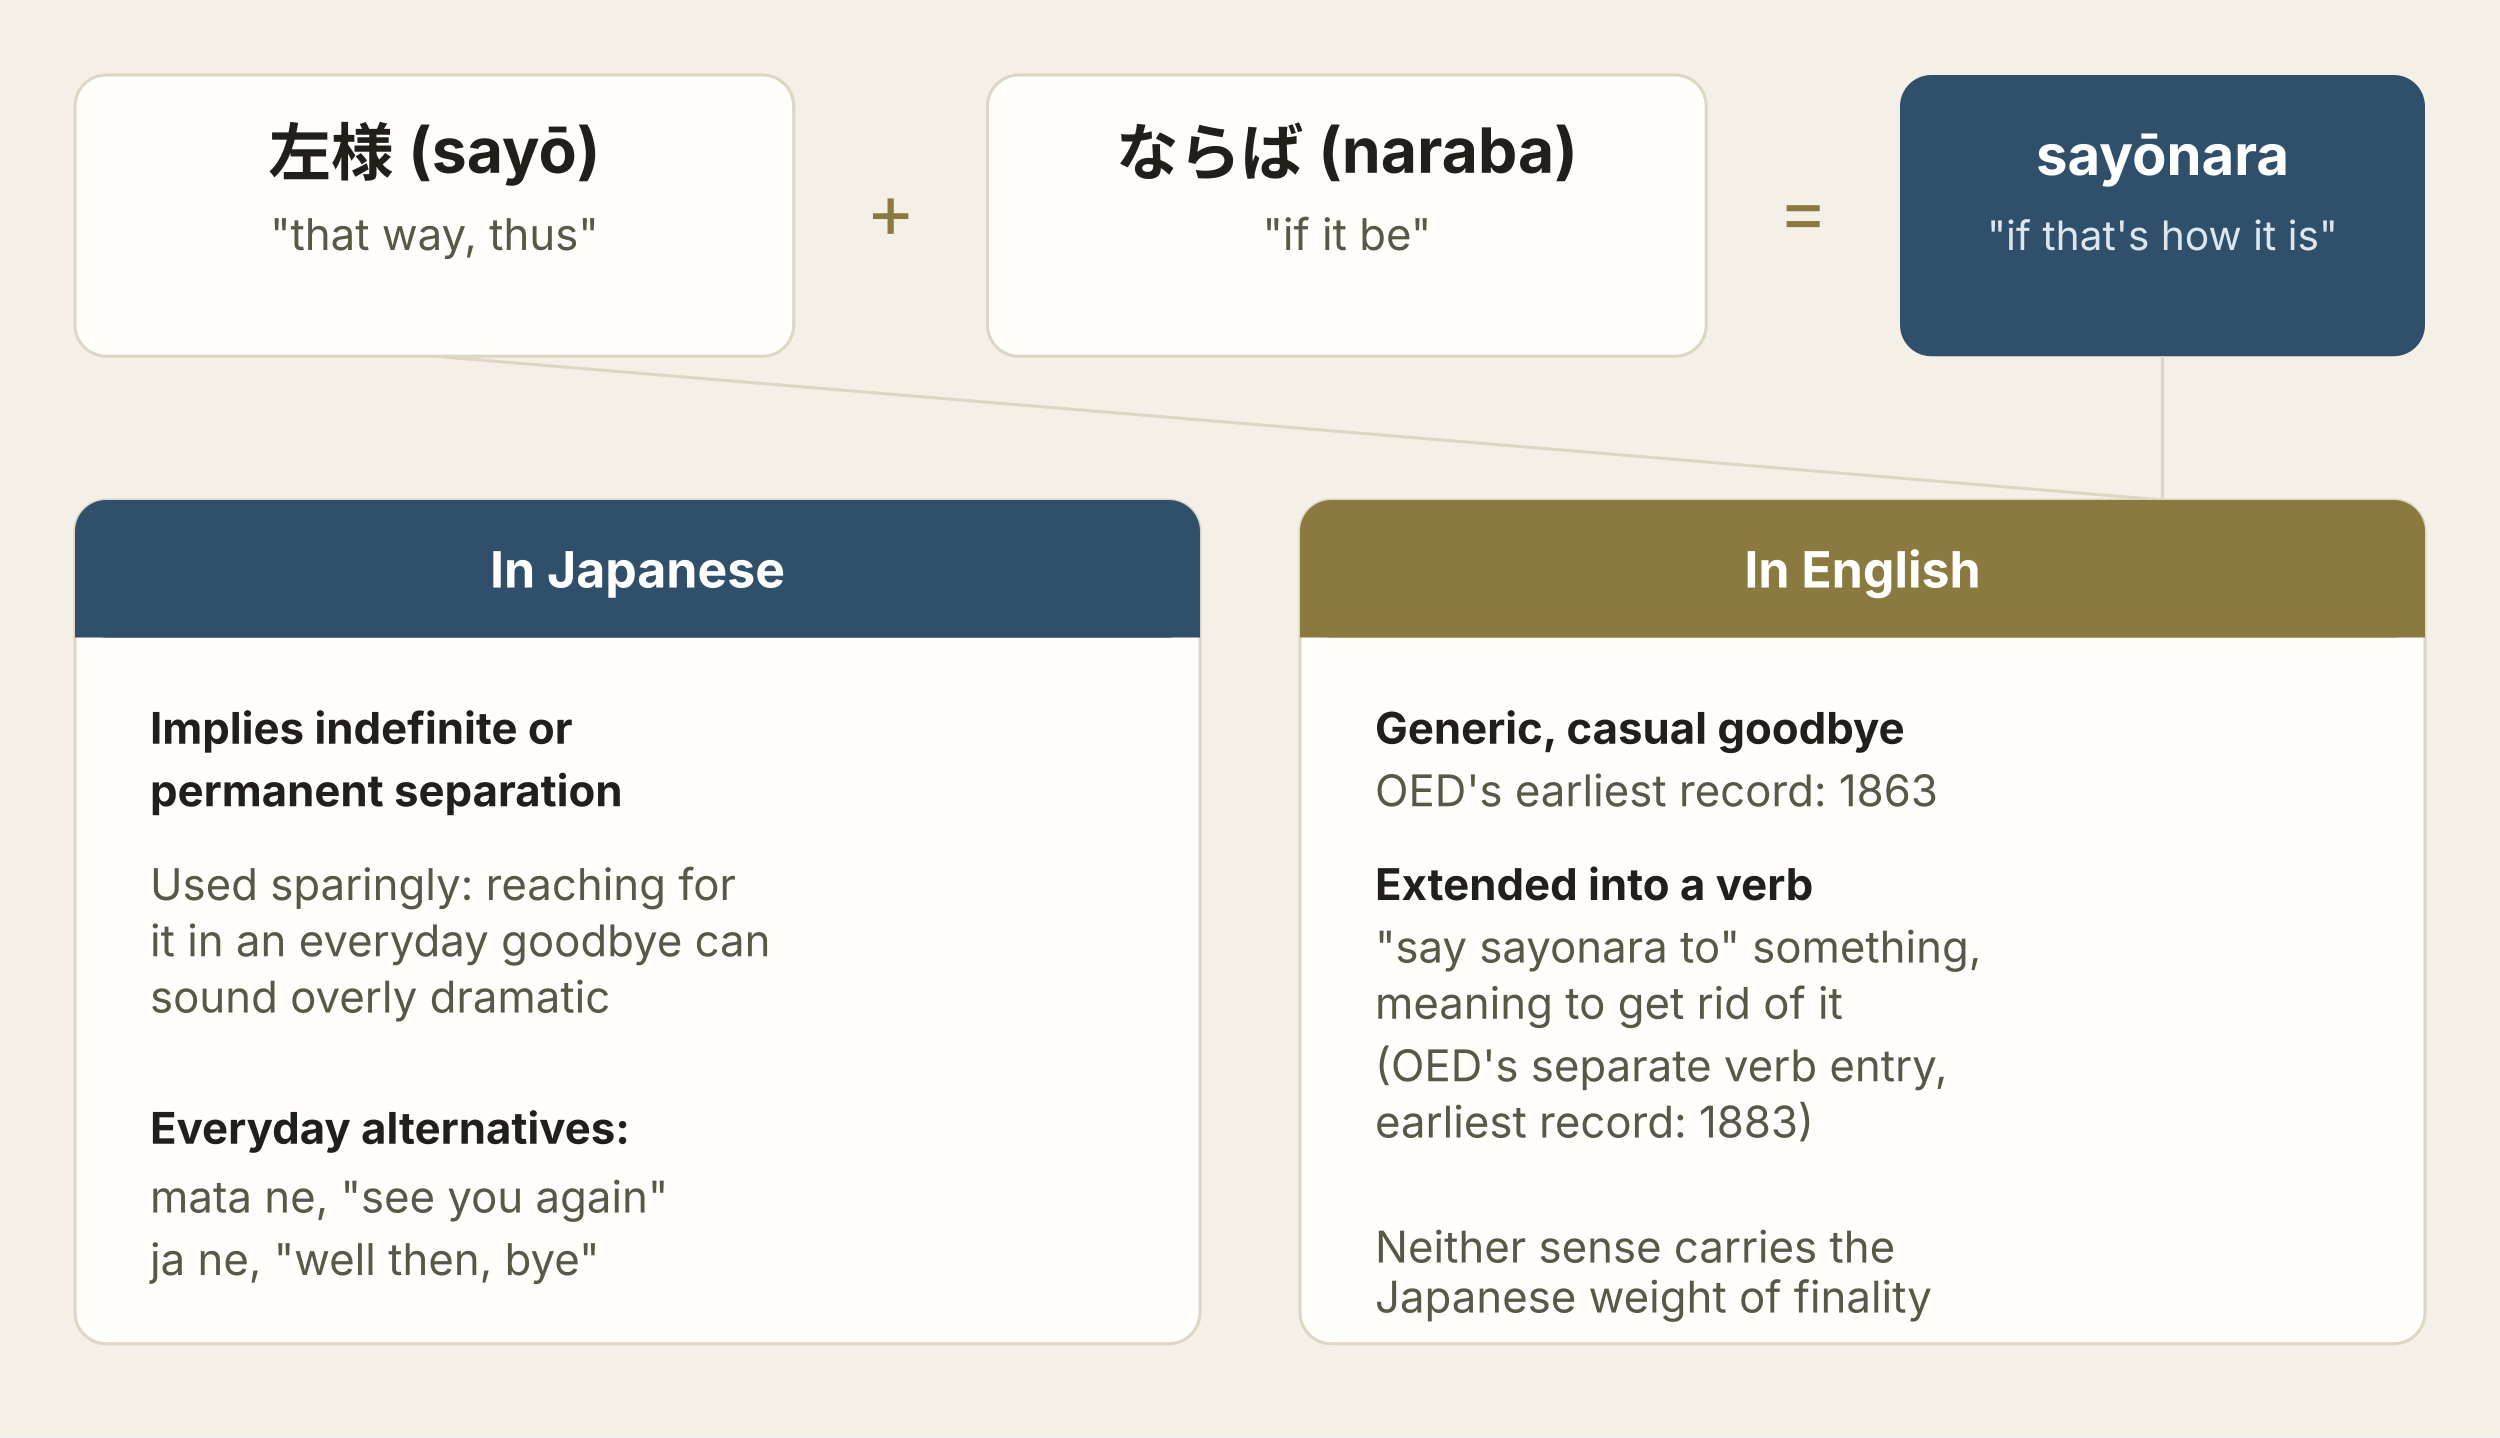
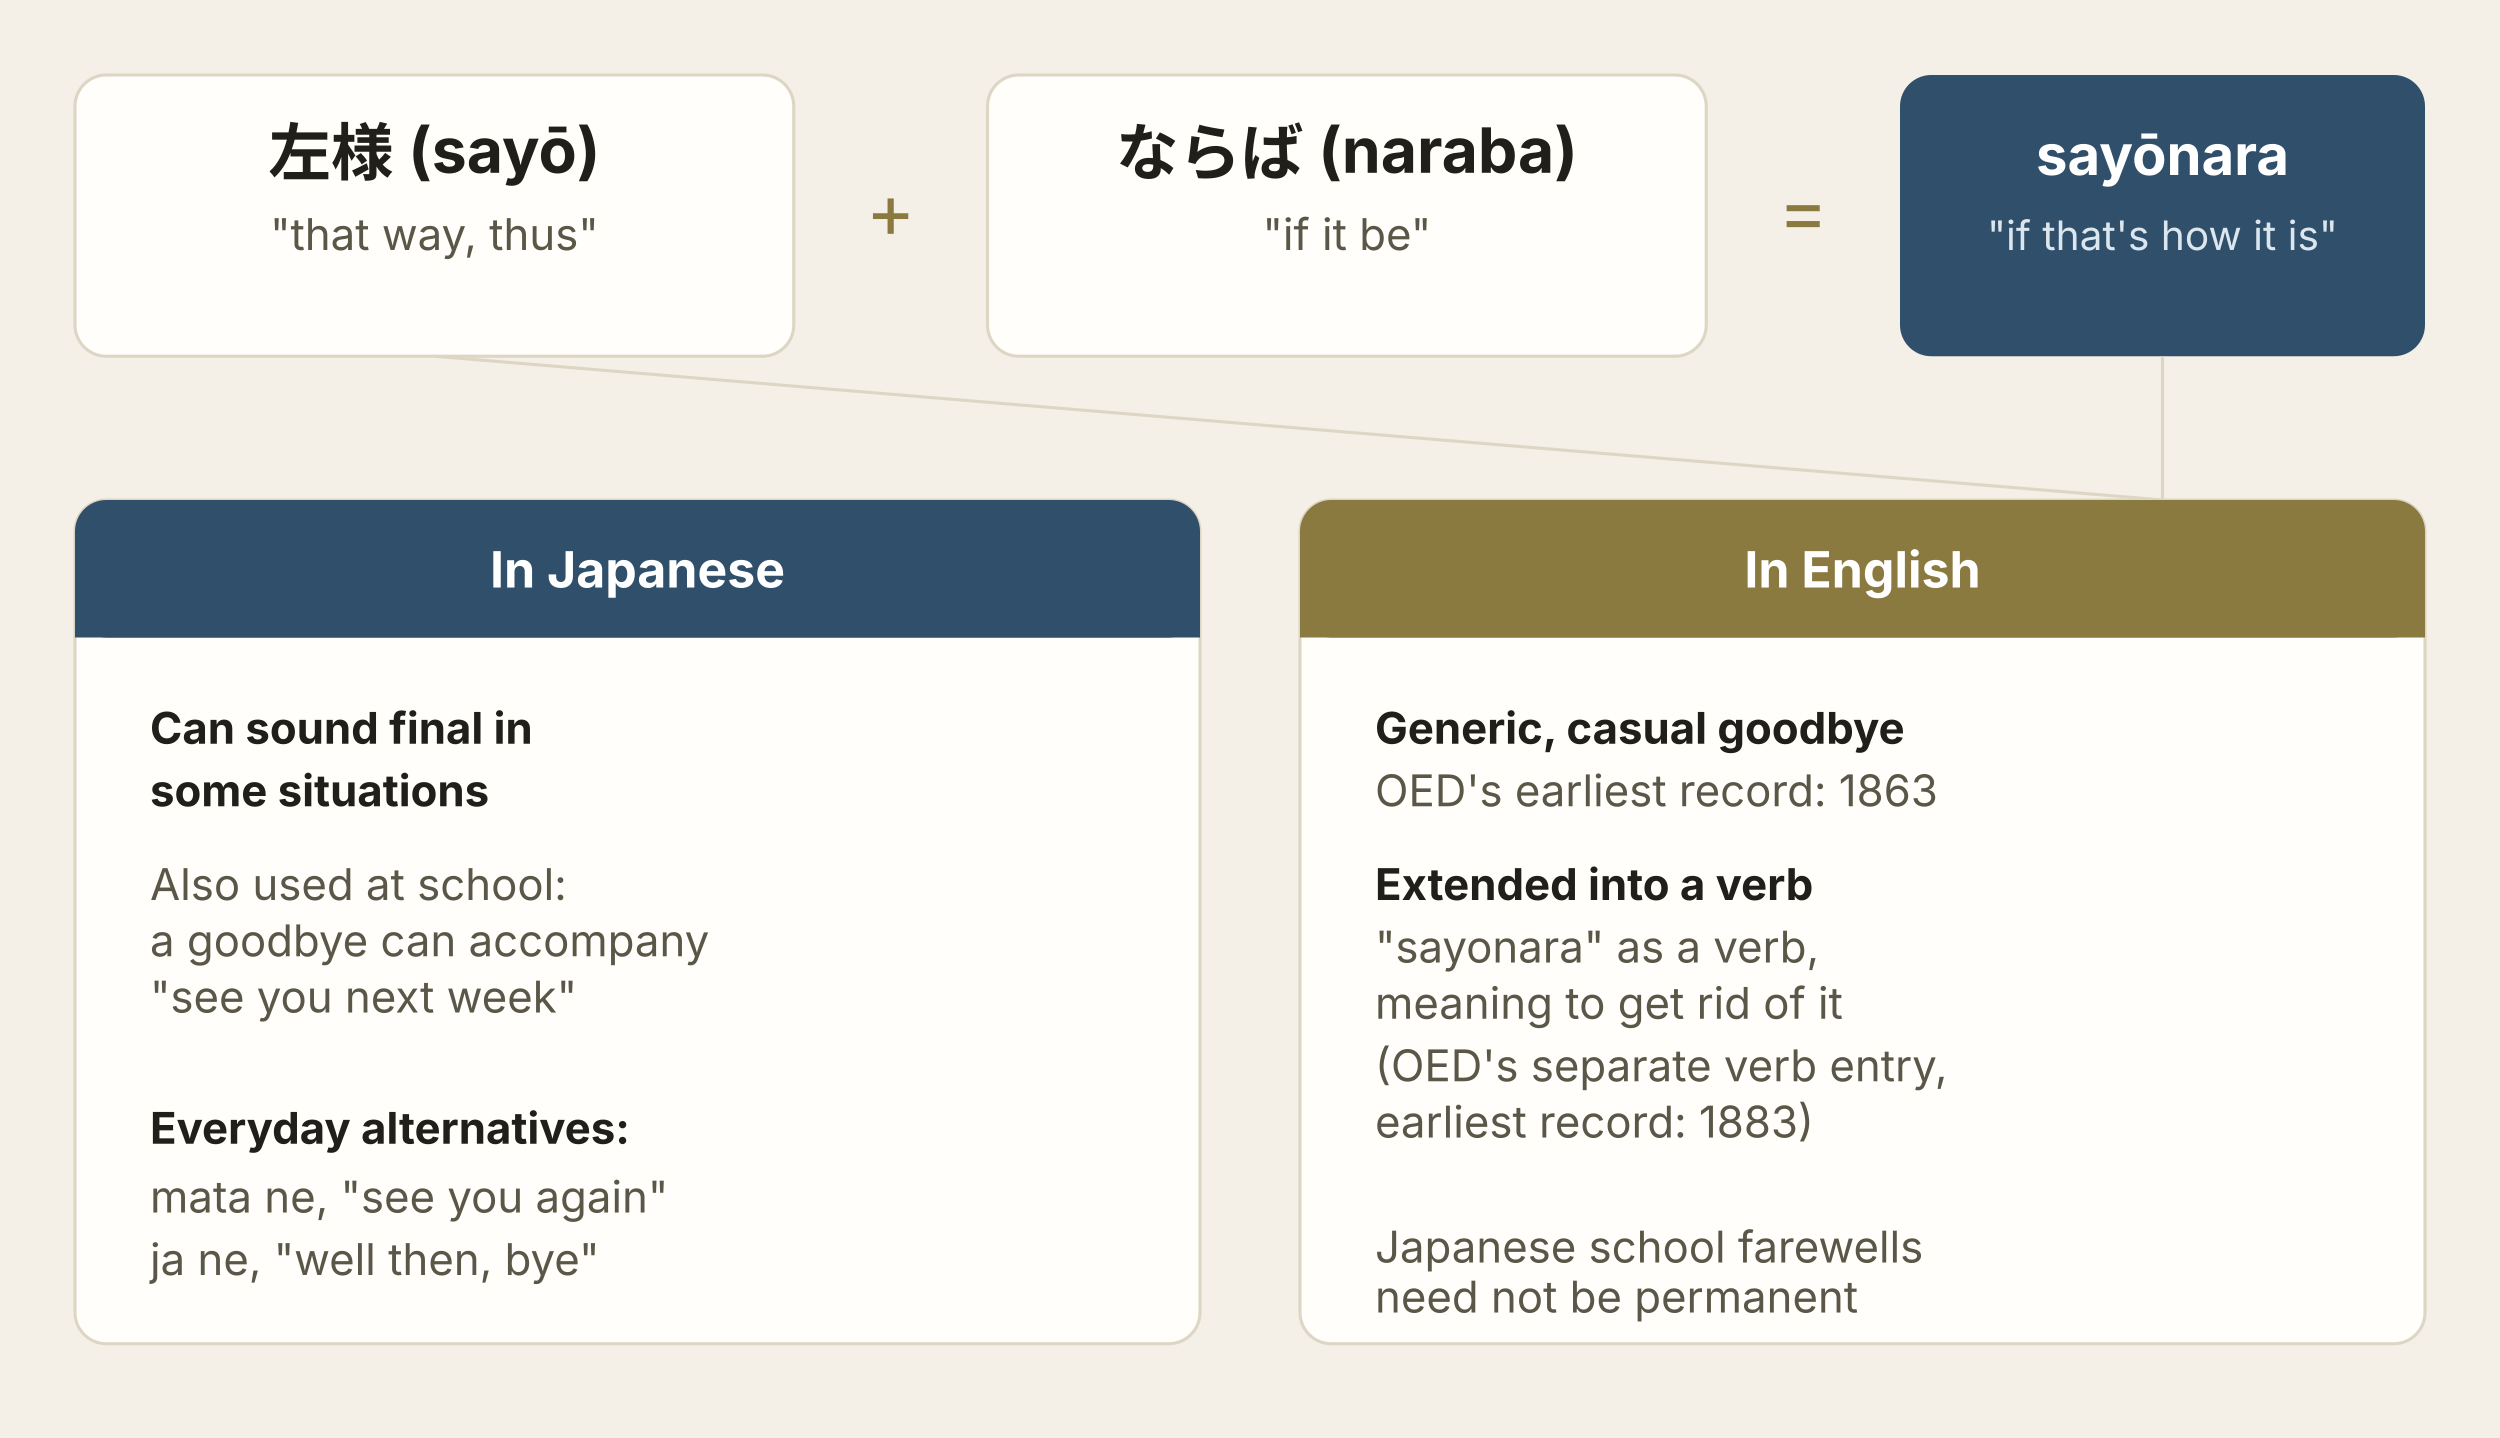
<svg xmlns="http://www.w3.org/2000/svg" viewBox="0 0 800 460" font-family="system-ui, -apple-system, sans-serif">
  <rect width="800" height="460" fill="#f4f0e8" />
  <rect x="24" y="24" width="230" height="90" rx="10" fill="#fffefa" stroke="#ddd6c4" />
  <text x="139" y="56" text-anchor="middle" font-size="20" font-weight="700" fill="#201f1a">左様 (sayō)</text>
  <text x="139" y="80" text-anchor="middle" font-size="14" fill="#5a5648">"that way, thus"</text>
  <text x="285" y="76" text-anchor="middle" font-size="24" fill="#8a7a3f">+</text>
  <rect x="316" y="24" width="230" height="90" rx="10" fill="#fffefa" stroke="#ddd6c4" />
  <text x="431" y="56" text-anchor="middle" font-size="20" font-weight="700" fill="#201f1a">ならば (naraba)</text>
  <text x="431" y="80" text-anchor="middle" font-size="14" fill="#5a5648">"if it be"</text>
  <text x="577" y="76" text-anchor="middle" font-size="24" fill="#8a7a3f">=</text>
  <rect x="608" y="24" width="168" height="90" rx="10" fill="#2f4f6b" />
  <text x="692" y="56" text-anchor="middle" font-size="18" font-weight="700" fill="#ffffff">sayōnara</text>
  <text x="692" y="80" text-anchor="middle" font-size="13" fill="#dce6ee">"if that's how it is"</text>
  <line x1="139" y1="114" x2="692" y2="160" stroke="#ddd6c4" stroke-width="1" />
  <line x1="692" y1="114" x2="692" y2="160" stroke="#ddd6c4" stroke-width="1" />
  <rect x="24" y="160" width="360" height="270" rx="10" fill="#fffefa" stroke="#ddd6c4" />
  <rect x="24" y="160" width="360" height="44" rx="10" fill="#2f4f6b" />
  <rect x="24" y="184" width="360" height="20" fill="#2f4f6b" />
  <text x="204" y="188" text-anchor="middle" fill="#ffffff" font-size="16" font-weight="700">In Japanese</text>
  <g fill="#201f1a" font-size="14">
-     <text x="48" y="238" font-weight="700">Implies indefinite or</text>
-     <text x="48" y="258" font-weight="700">permanent separation</text>
-     <text x="48" y="288" fill="#5a5648">Used sparingly: reaching for</text>
-     <text x="48" y="306" fill="#5a5648">it in an everyday goodbye can</text>
-     <text x="48" y="324" fill="#5a5648">sound overly dramatic</text>
+     <text x="48" y="238" font-weight="700">Can sound final in</text>
+     <text x="48" y="258" font-weight="700">some situations</text>
+     <text x="48" y="288" fill="#5a5648">Also used at school:</text>
+     <text x="48" y="306" fill="#5a5648">a goodbye can accompany</text>
+     <text x="48" y="324" fill="#5a5648">"see you next week"</text>
    <text x="48" y="366" font-weight="700">Everyday alternatives:</text>
    <text x="48" y="388" fill="#5a5648">mata ne, "see you again"</text>
    <text x="48" y="408" fill="#5a5648">ja ne, "well then, bye"</text>
  </g>
  <rect x="416" y="160" width="360" height="270" rx="10" fill="#fffefa" stroke="#ddd6c4" />
  <rect x="416" y="160" width="360" height="44" rx="10" fill="#8a7a3f" />
  <rect x="416" y="184" width="360" height="20" fill="#8a7a3f" />
  <text x="596" y="188" text-anchor="middle" fill="#ffffff" font-size="16" font-weight="700">In English</text>
  <g fill="#201f1a" font-size="14">
    <text x="440" y="238" font-weight="700">Generic, casual goodbye</text>
    <text x="440" y="258" fill="#5a5648">OED's earliest record: 1863</text>
    <text x="440" y="288" font-weight="700">Extended into a verb</text>
-     <text x="440" y="308" fill="#5a5648">"say sayonara to" something,</text>
+     <text x="440" y="308" fill="#5a5648">"sayonara" as a verb,</text>
    <text x="440" y="326" fill="#5a5648">meaning to get rid of it</text>
    <text x="440" y="346" fill="#5a5648">(OED's separate verb entry,</text>
    <text x="440" y="364" fill="#5a5648">earliest record: 1883)</text>
-     <text x="440" y="404" fill="#5a5648">Neither sense carries the</text>
-     <text x="440" y="420" fill="#5a5648">Japanese weight of finality</text>
+     <text x="440" y="404" fill="#5a5648">Japanese school farewells</text>
+     <text x="440" y="420" fill="#5a5648">need not be permanent</text>
  </g>
</svg>
